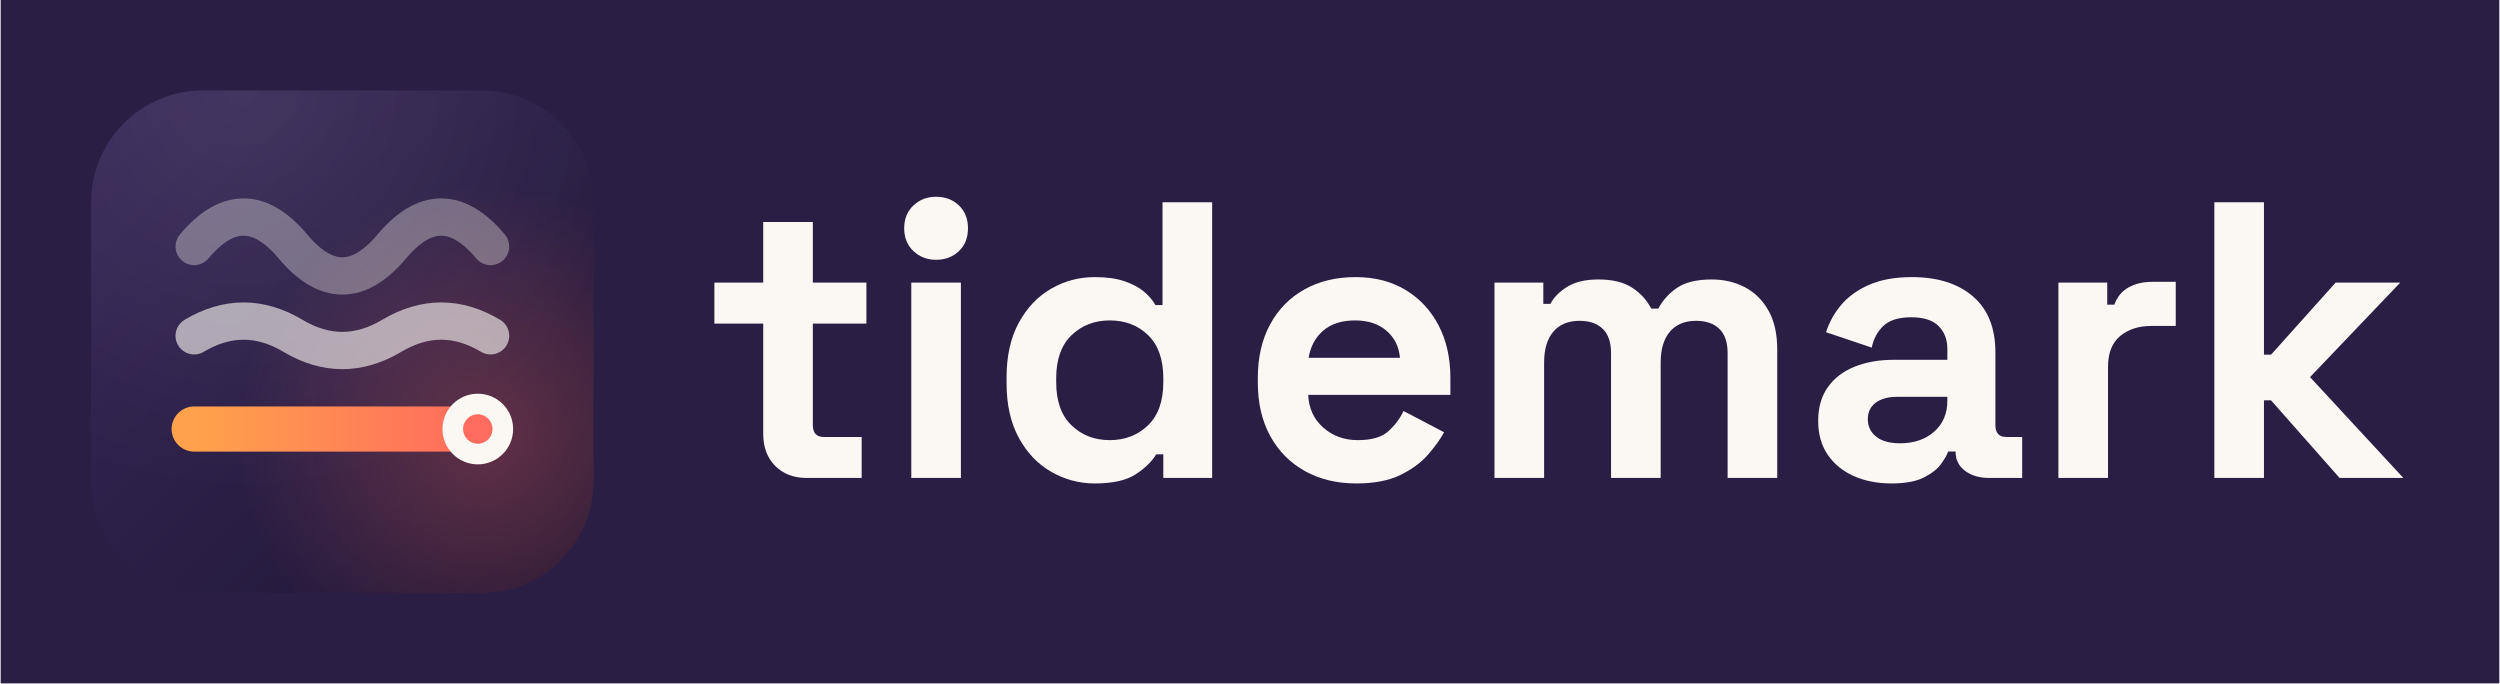
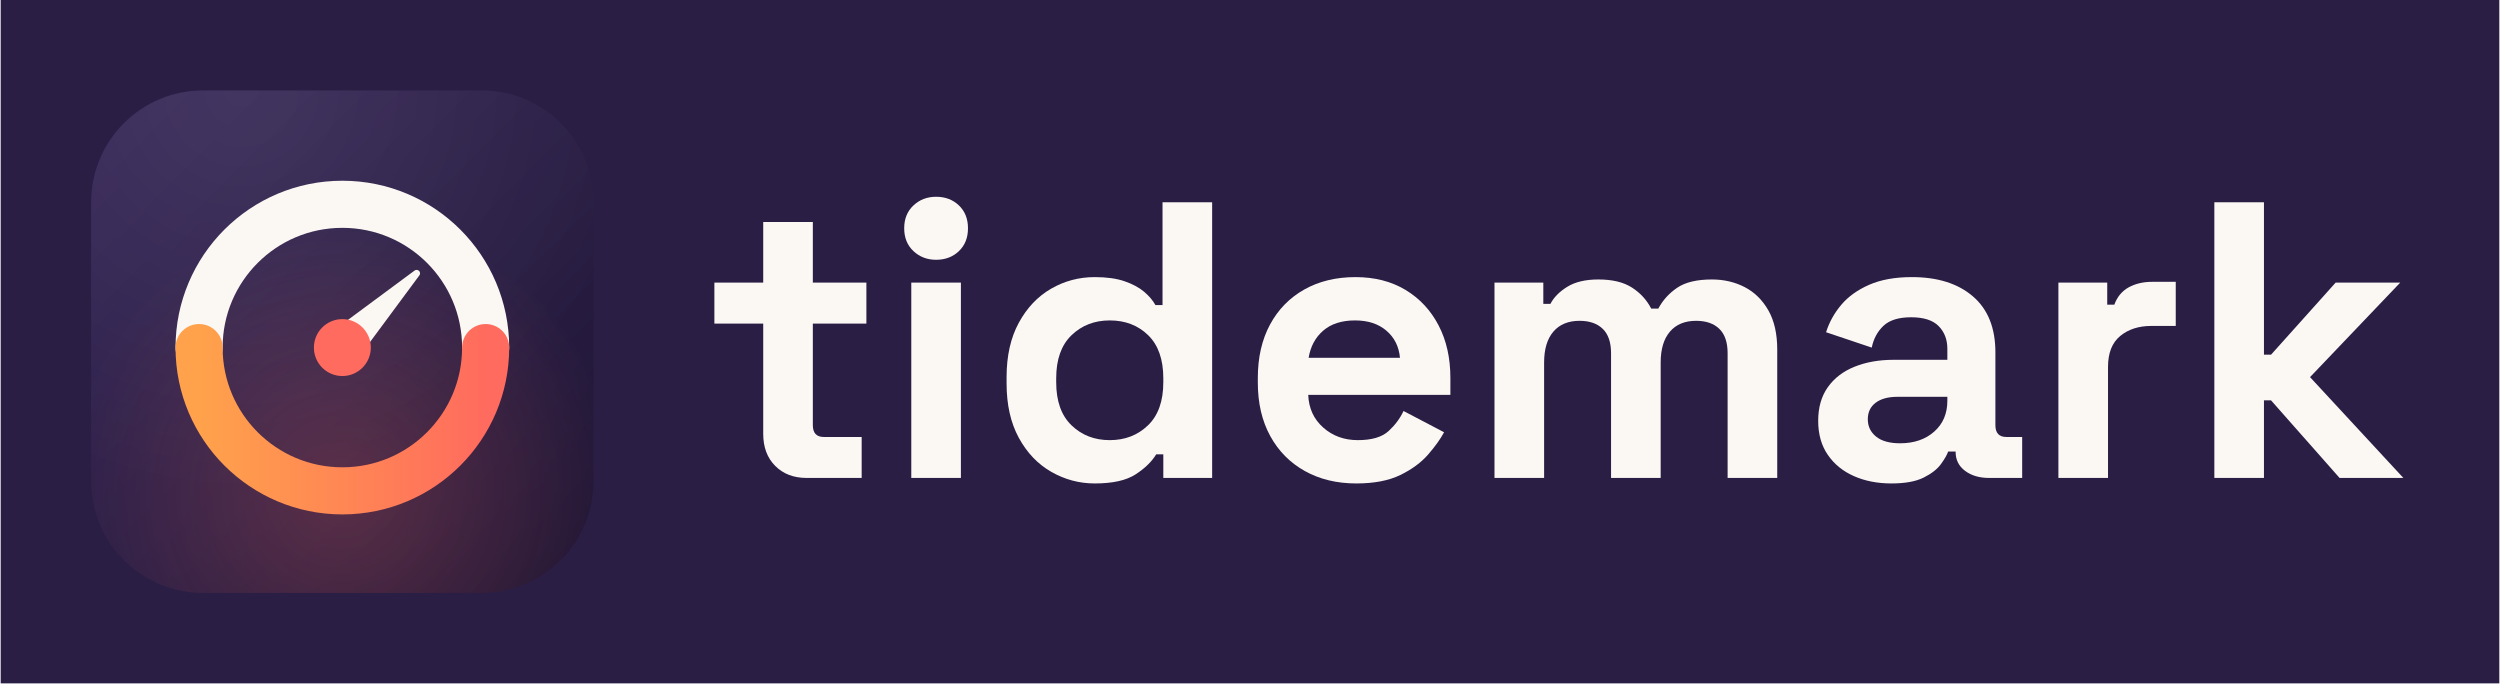
<svg xmlns="http://www.w3.org/2000/svg" width="878" height="240" viewBox="-229.68 -229.68 6345.08 1735.36">
  <defs>
    <linearGradient id="bgf" x1="0" y1="0" x2="1" y2="1">
      <stop offset="0" stop-color="#352657" />
      <stop offset="0.55" stop-color="#2A1E45" />
      <stop offset="1" stop-color="#1E1533" />
    </linearGradient>
-     <radialGradient id="warmf" cx="0.79" cy="0.69" r="0.5">
-       <stop offset="0" stop-color="#FF6B5E" stop-opacity="0.28" />
+     <radialGradient id="warmf" cx="0.5" cy="0.8" r="0.55">
+       <stop offset="0" stop-color="#FF6B5E" stop-opacity="0.24" />
      <stop offset="1" stop-color="#FF6B5E" stop-opacity="0" />
    </radialGradient>
    <radialGradient id="sheenf" cx="0.3" cy="0" r="0.8">
      <stop offset="0" stop-color="#FFFFFF" stop-opacity="0.08" />
      <stop offset="1" stop-color="#FFFFFF" stop-opacity="0" />
    </radialGradient>
-     <linearGradient id="trf" gradientUnits="userSpaceOnUse" x1="210" y1="690" x2="788" y2="690">
+     <linearGradient id="trf" gradientUnits="userSpaceOnUse" x1="220" y1="0" x2="804" y2="0">
      <stop offset="0" stop-color="#FFA24B" />
      <stop offset="1" stop-color="#FF6B5E" />
    </linearGradient>
  </defs>
  <rect x="-229.68" y="-229.68" width="6345.08" height="1735.36" fill="#2A1E45" />
  <g transform="scale(1.246094)">
    <rect width="1024" height="1024" rx="228" fill="url(#bgf)" />
    <rect width="1024" height="1024" rx="228" fill="url(#warmf)" />
    <rect width="1024" height="1024" rx="228" fill="url(#sheenf)" />
-     <path d="M210 318 Q 310.7 198 411.3 318 T 612.7 318 T 814.0 318" fill="none" stroke="#FBF7F3" stroke-opacity="0.34" stroke-width="76" stroke-linecap="round" />
-     <path d="M210 500 Q 310.7 440 411.3 500 T 612.7 500 T 814.0 500" fill="none" stroke="#FBF7F3" stroke-opacity="0.62" stroke-width="76" stroke-linecap="round" />
-     <path d="M210 690 H760" stroke="url(#trf)" stroke-width="92" stroke-linecap="round" />
-     <circle cx="788" cy="690" r="72" fill="#FBF7F3" />
-     <circle cx="788" cy="690" r="30" fill="#FF6B5E" />
+     <path d="M220.0 524.0 A292 292 0 0 1 804.0 524.0" fill="none" stroke="#FBF7F3" stroke-opacity="1" stroke-width="96" stroke-linecap="round" />
+     <path d="M804.0 524.0 A292 292 0 0 1 220.0 524.0" fill="none" stroke="url(#trf)" stroke-width="96" stroke-linecap="round" />
+     <path d="M489.4 501.4 L663.3 372.7 L534.6 546.6 Z" fill="#FBF7F3" stroke="#FBF7F3" stroke-width="14" stroke-linejoin="round" />
+     <circle cx="512" cy="524" r="58" fill="#FF6B5E" />
  </g>
  <g transform="translate(1556.72 0)">
    <path transform="translate(0 984) scale(1 -1)" d="M260 0Q211 0 180.5 30.5Q150 61 150 112V392H26V496H150V650H276V496H412V392H276V134Q276 104 304 104H400V0Z" fill="#FBF7F3" />
    <path transform="translate(456 984) scale(1 -1)" d="M70 0V496H196V0ZM133 554Q99 554 75.5 576.0Q52 598 52 634Q52 670 75.5 692.0Q99 714 133 714Q168 714 191.0 692.0Q214 670 214 634Q214 598 191.0 576.0Q168 554 133 554Z" fill="#FBF7F3" />
    <path transform="translate(722 984) scale(1 -1)" d="M270 -14Q211 -14 159.5 15.5Q108 45 77.0 102.0Q46 159 46 240V256Q46 337 77.0 394.0Q108 451 159.0 480.5Q210 510 270 510Q315 510 345.5 499.5Q376 489 395.0 473.0Q414 457 424 439H442V700H568V0H444V60H426Q409 32 373.5 9.0Q338 -14 270 -14ZM308 96Q366 96 405.0 133.5Q444 171 444 243V253Q444 325 405.5 362.5Q367 400 308 400Q250 400 211.0 362.5Q172 325 172 253V243Q172 171 211.0 133.5Q250 96 308 96Z" fill="#FBF7F3" />
    <path transform="translate(1360 984) scale(1 -1)" d="M296 -14Q222 -14 165.5 17.5Q109 49 77.5 106.5Q46 164 46 242V254Q46 332 77.0 389.5Q108 447 164.0 478.5Q220 510 294 510Q367 510 421.0 477.5Q475 445 505.0 387.5Q535 330 535 254V211H174Q176 160 212.0 128.0Q248 96 300 96Q353 96 378.0 119.0Q403 142 416 170L519 116Q505 90 478.5 59.5Q452 29 408.0 7.5Q364 -14 296 -14ZM175 305H407Q403 348 372.5 374.0Q342 400 293 400Q242 400 212.0 374.0Q182 348 175 305Z" fill="#FBF7F3" />
    <path transform="translate(1937 984) scale(1 -1)" d="M70 0V496H194V442H212Q225 467 255.0 485.5Q285 504 334 504Q387 504 419.0 483.5Q451 463 468 430H486Q503 462 534.0 483.0Q565 504 622 504Q668 504 705.5 484.5Q743 465 765.5 425.5Q788 386 788 326V0H662V317Q662 358 641.0 378.5Q620 399 582 399Q539 399 515.5 371.5Q492 344 492 293V0H366V317Q366 358 345.0 378.5Q324 399 286 399Q243 399 219.5 371.5Q196 344 196 293V0Z" fill="#FBF7F3" />
    <path transform="translate(2791 984) scale(1 -1)" d="M224 -14Q171 -14 129.0 4.5Q87 23 62.5 58.5Q38 94 38 145Q38 196 62.5 230.5Q87 265 130.5 282.5Q174 300 230 300H366V328Q366 363 344.0 385.5Q322 408 274 408Q227 408 204.0 386.5Q181 365 174 331L58 370Q70 408 96.5 439.5Q123 471 167.5 490.5Q212 510 276 510Q374 510 431.0 461.0Q488 412 488 319V134Q488 104 516 104H556V0H472Q435 0 411.0 18.0Q387 36 387 66V67H368Q364 55 350.0 35.5Q336 16 306.0 1.0Q276 -14 224 -14ZM246 88Q299 88 332.5 117.5Q366 147 366 196V206H239Q204 206 184.0 191.0Q164 176 164 149Q164 122 185.0 105.0Q206 88 246 88Z" fill="#FBF7F3" />
    <path transform="translate(3369 984) scale(1 -1)" d="M70 0V496H194V440H212Q223 470 248.5 484.0Q274 498 308 498H368V386H306Q258 386 227.0 360.5Q196 335 196 282V0Z" fill="#FBF7F3" />
    <path transform="translate(3765 984) scale(1 -1)" d="M70 0V700H196V313H214L378 496H542L313 256L550 0H388L214 197H196V0Z" fill="#FBF7F3" />
  </g>
</svg>
